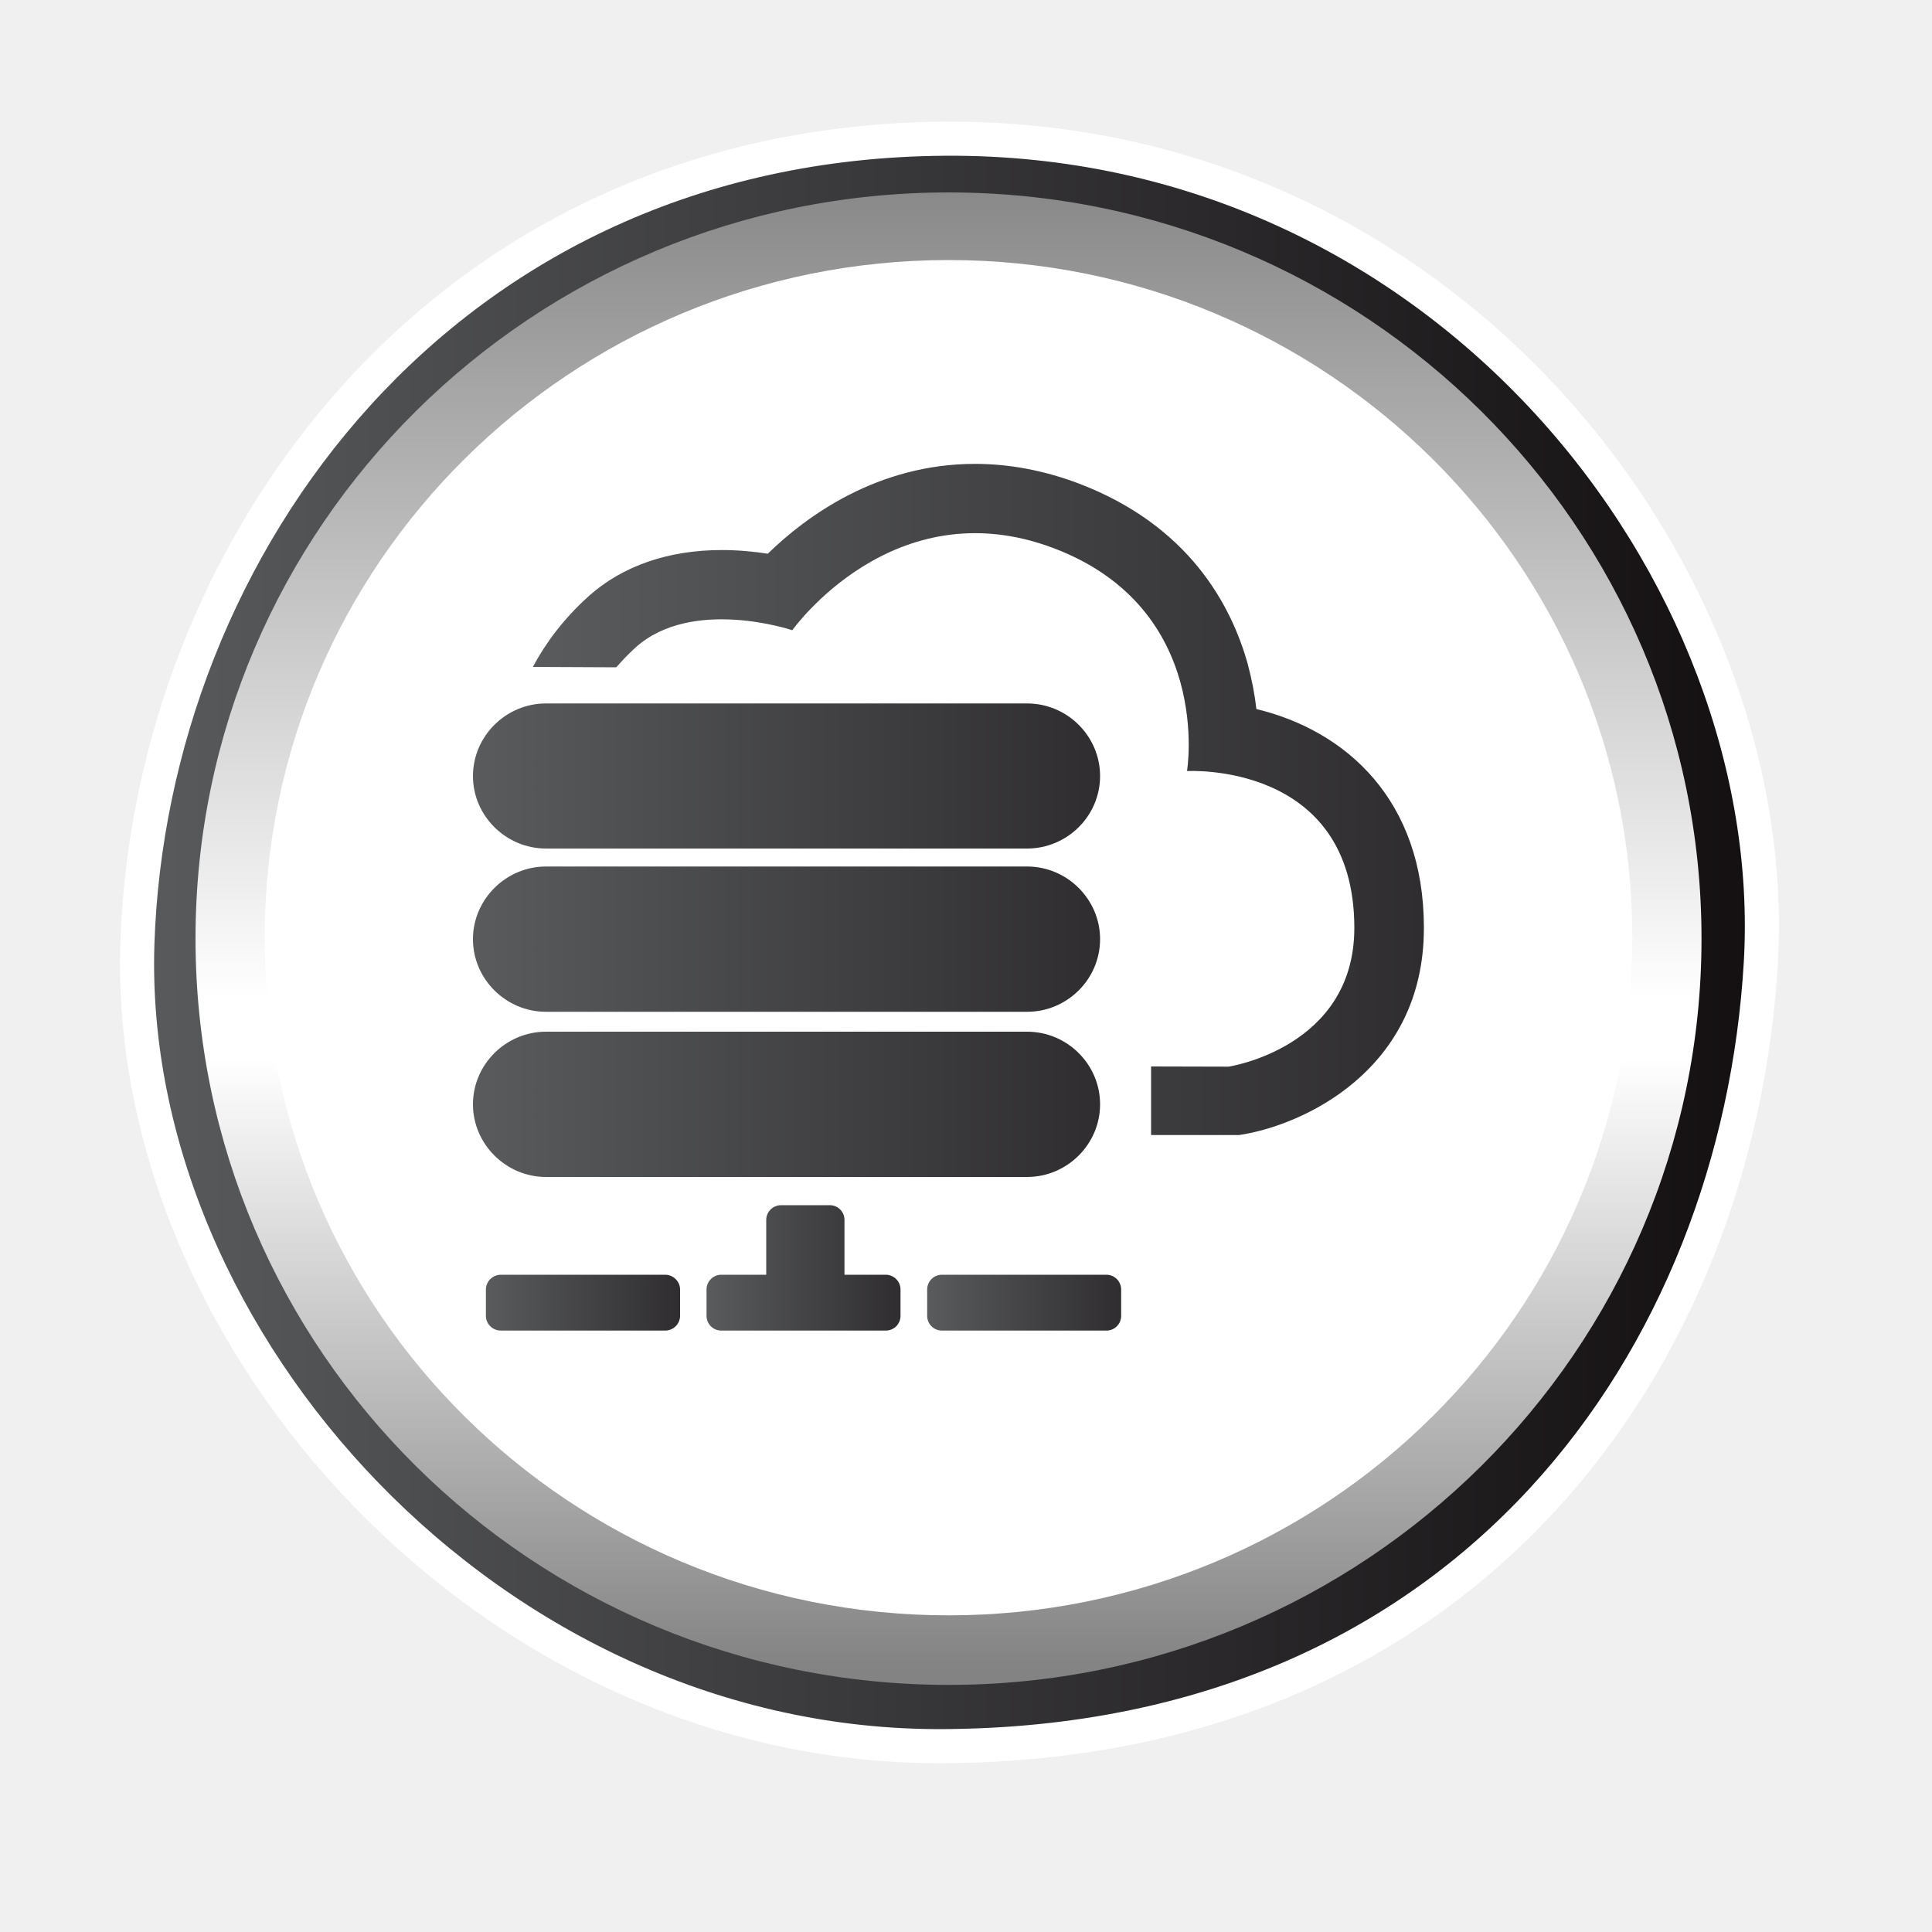
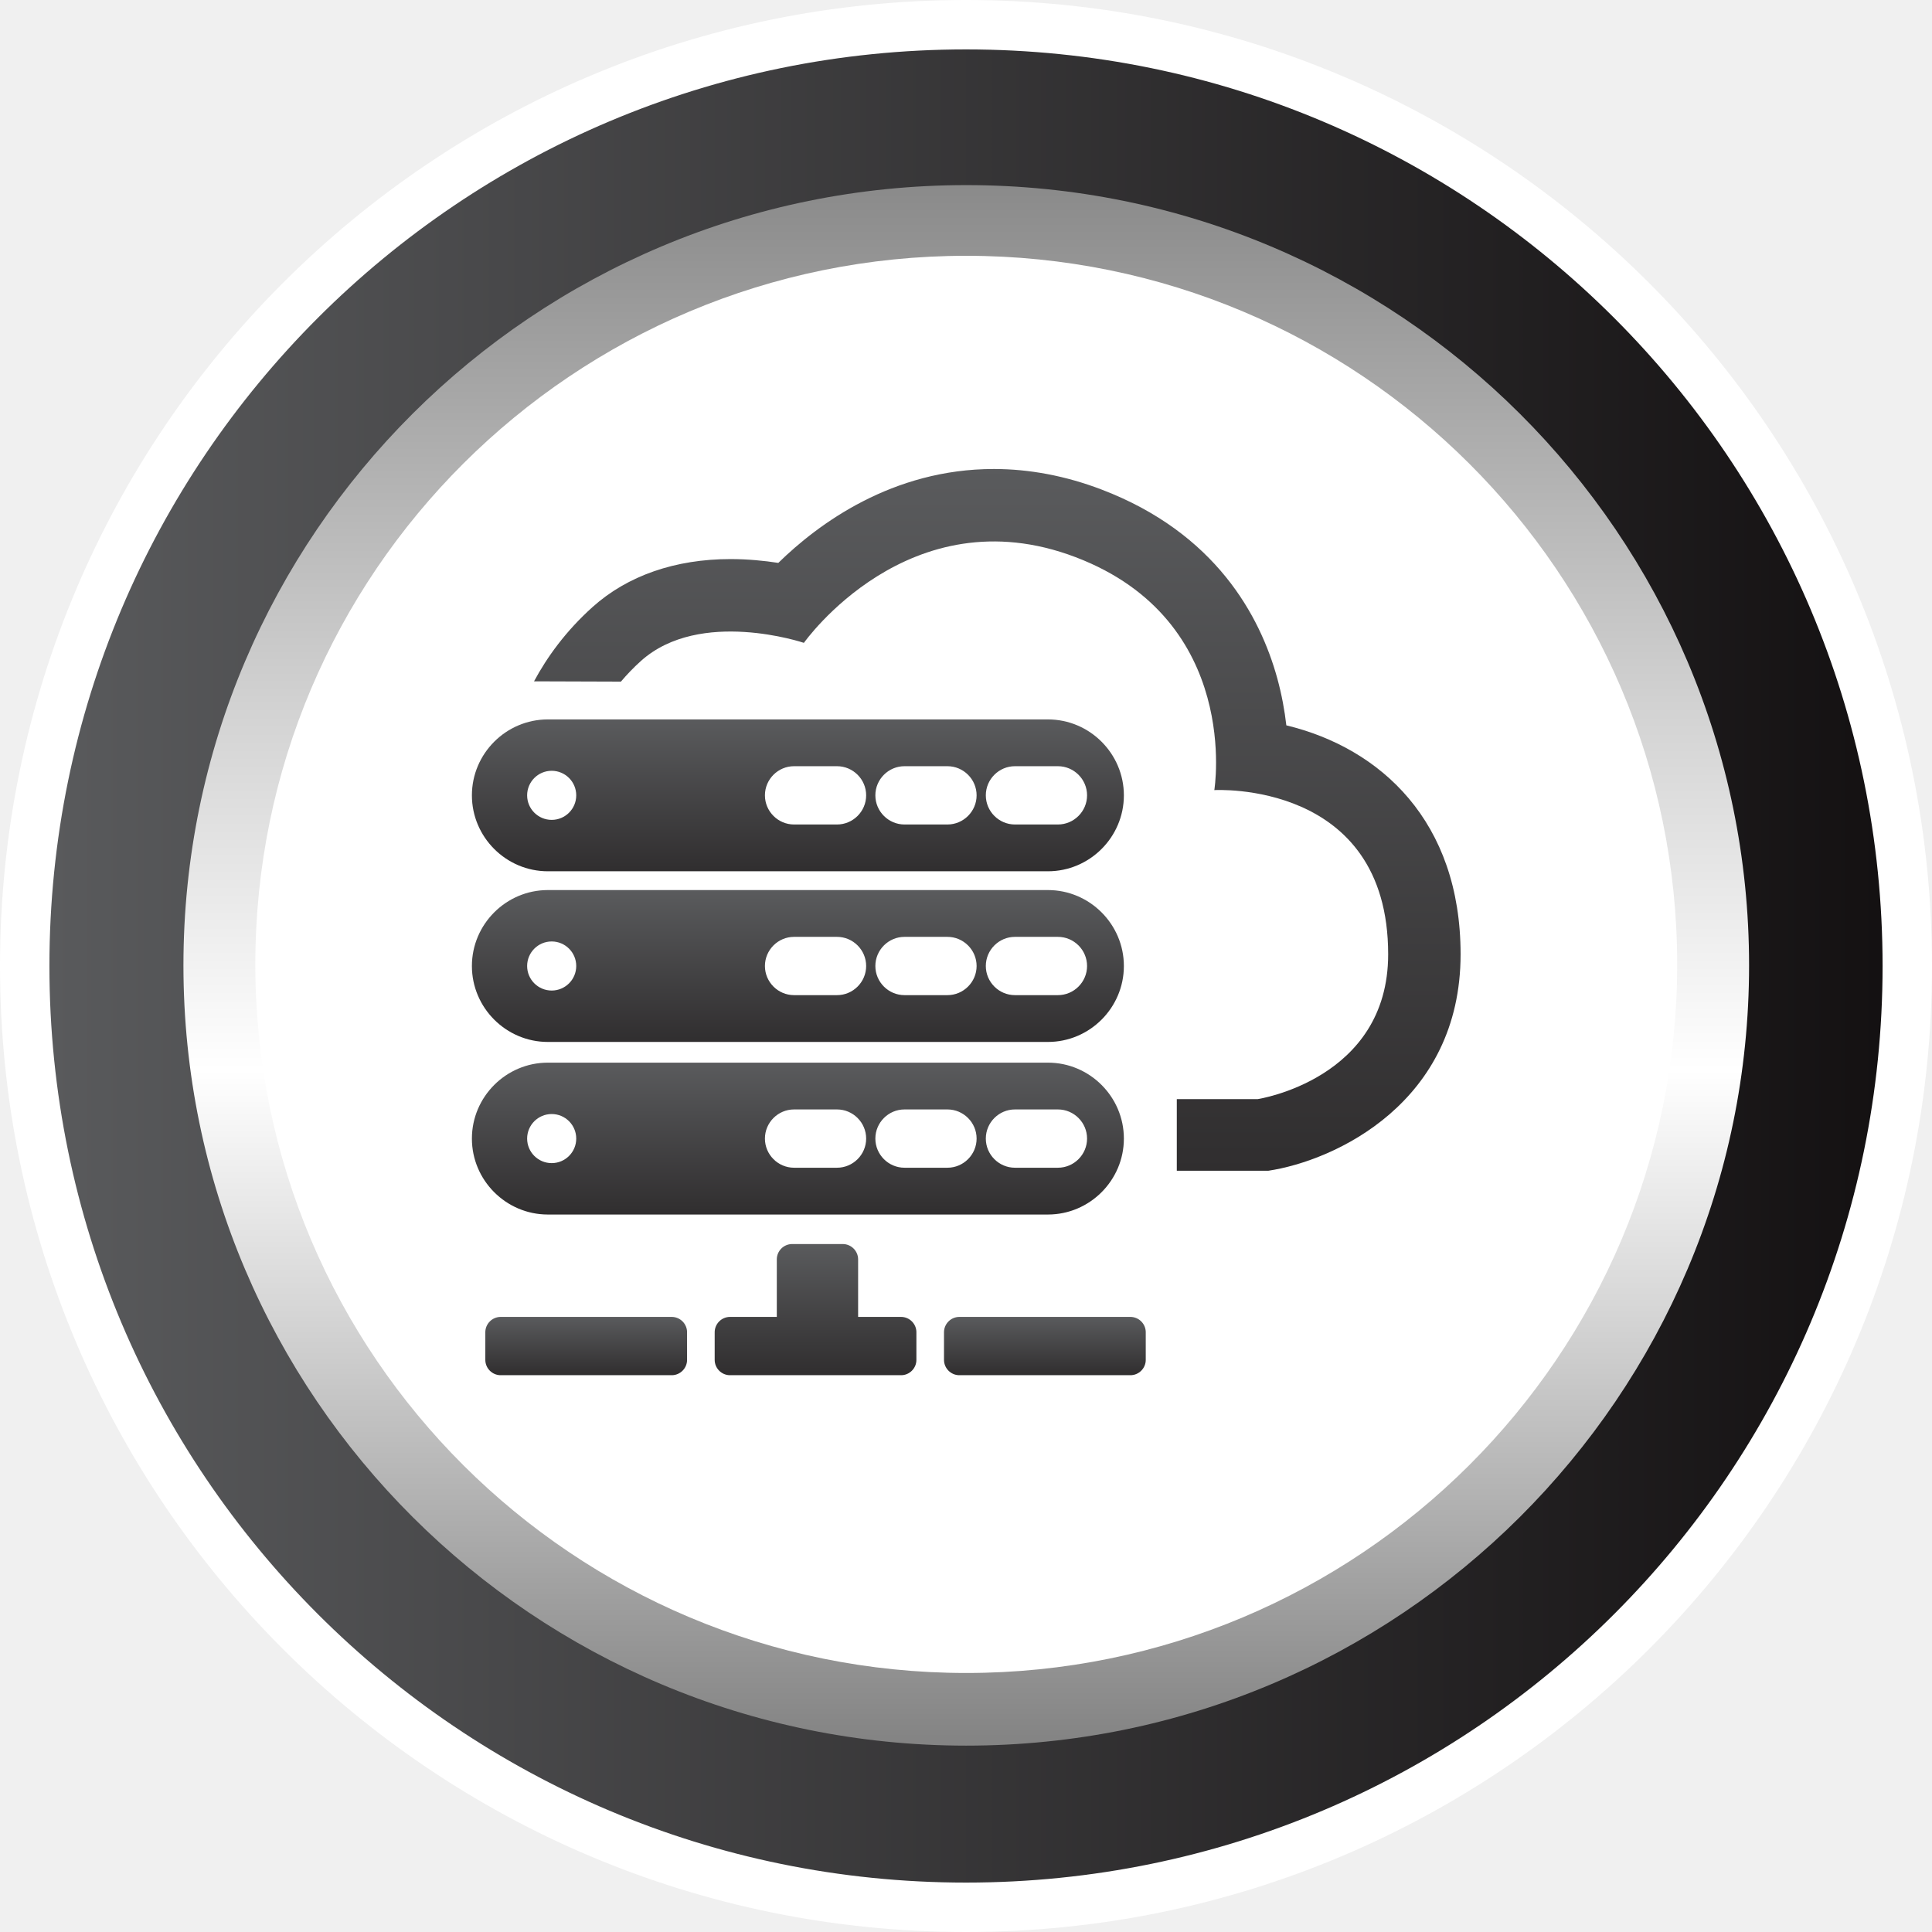
- <svg xmlns="http://www.w3.org/2000/svg" xmlns:xlink="http://www.w3.org/1999/xlink" xml:space="preserve" width="100mm" height="100mm" version="1.1" style="shape-rendering:geometricPrecision; text-rendering:geometricPrecision; image-rendering:optimizeQuality; fill-rule:evenodd; clip-rule:evenodd" viewBox="0 0 10000 10000">
-   <defs>
-     <style type="text/css">
-    
-     .str0 {stroke:white;stroke-width:176.39;stroke-linecap:round;stroke-linejoin:round}
-     .fil12 {fill:none}
-     .fil0 {fill:black}
-     .fil1 {fill:white}
-     .fil4 {fill:white}
-     .fil3 {fill:url(#id1)}
-     .fil2 {fill:url(#id2)}
-     .fil8 {fill:url(#id3);fill-rule:nonzero}
-     .fil10 {fill:url(#id4);fill-rule:nonzero}
-     .fil9 {fill:url(#id5);fill-rule:nonzero}
-     .fil11 {fill:url(#id6);fill-rule:nonzero}
-     .fil7 {fill:url(#id7);fill-rule:nonzero}
-     .fil6 {fill:url(#id8);fill-rule:nonzero}
-     .fil5 {fill:url(#id9);fill-rule:nonzero}
-    
-   </style>
-     <clipPath id="id0">
-       <path d="M4887 718c2594,-20 4343,2253 4227,4265 -118,2029 -1494,4038 -4227,4055 -2339,15 -4241,-2097 -4176,-4151 66,-2053 1582,-4149 4176,-4169z" />
-     </clipPath>
-     <linearGradient id="id1" gradientUnits="userSpaceOnUse" x1="4909.5" y1="995.67" x2="4909.5" y2="8720.75">
-       <stop offset="0" style="stop-opacity:1; stop-color:#898989" />
-       <stop offset="0.541" style="stop-opacity:1; stop-color:white" />
-       <stop offset="0.561" style="stop-opacity:1; stop-color:white" />
-       <stop offset="0.58" style="stop-opacity:1; stop-color:white" />
-       <stop offset="0.988" style="stop-opacity:1; stop-color:#838383" />
-       <stop offset="1" style="stop-opacity:1; stop-color:#838383" />
+ <svg xmlns="http://www.w3.org/2000/svg" xmlns:xlink="http://www.w3.org/1999/xlink" version="1.1" id="Capa_1" x="0px" y="0px" width="195.492" height="195.492" viewBox="0 0 195.492 195.492" enable-background="new 0 0 212.85 212.85" xml:space="preserve">
+   <defs id="defs138" />
+   <linearGradient id="SVGID_1_" gradientUnits="userSpaceOnUse" x1="11.179" y1="110.764" x2="201.671" y2="110.764" gradientTransform="translate(-8.679001,-13.018)">
+     <stop offset="0" style="stop-color:#5A5B5D" id="stop4" />
+     <stop offset="1" style="stop-color:#131011" id="stop6" />
+   </linearGradient>
+   <circle stroke-miterlimit="10" cx="97.746" cy="97.746" r="95.246" id="circle8" style="clip-rule:evenodd;fill:url(#SVGID_1_);fill-rule:evenodd;stroke:#ffffff;stroke-width:5;stroke-miterlimit:10" />
+   <circle cx="97.771" cy="97.304" r="78.479" id="circle10" style="clip-rule:evenodd;fill:#ffffff;fill-rule:evenodd" />
+   <g id="g12" transform="translate(-8.679001,-13.018)">
+     <linearGradient id="SVGID_2_" gradientUnits="userSpaceOnUse" x1="106.451" y1="31.748" x2="106.451" y2="189.653">
+       <stop offset="0" style="stop-color:#8A8A8A" id="stop15" />
+       <stop offset="0.334" style="stop-color:#D2D2D2" id="stop17" />
+       <stop offset="0.567" style="stop-color:#FFFFFF" id="stop19" />
+       <stop offset="0.72" style="stop-color:#D6D6D6" id="stop21" />
+       <stop offset="0.995" style="stop-color:#848484" id="stop23" />
    </linearGradient>
-     <linearGradient id="id2" gradientUnits="userSpaceOnUse" x1="637.64" y1="6943.02" x2="9181.25" y2="6943.02">
-       <stop offset="0" style="stop-opacity:1; stop-color:#595B5D" />
-       <stop offset="0.49" style="stop-opacity:1; stop-color:#363537" />
-       <stop offset="1" style="stop-opacity:1; stop-color:#130F11" />
-     </linearGradient>
-     <linearGradient id="id3" gradientUnits="userSpaceOnUse" x1="2448.44" y1="4016.5" x2="5694.15" y2="4016.5">
-       <stop offset="0" style="stop-opacity:1; stop-color:#595B5D" />
-       <stop offset="1" style="stop-opacity:1; stop-color:#2F2D2F" />
-     </linearGradient>
-     <linearGradient id="id4" gradientUnits="userSpaceOnUse" xlink:href="#id3" x1="2448.44" y1="5715.64" x2="5694.15" y2="5715.64">
-   </linearGradient>
-     <linearGradient id="id5" gradientUnits="userSpaceOnUse" xlink:href="#id3" x1="2448.44" y1="4861.31" x2="5694.15" y2="4861.31">
-   </linearGradient>
-     <linearGradient id="id6" gradientUnits="userSpaceOnUse" xlink:href="#id3" x1="2757.71" y1="4138.03" x2="7370.46" y2="4138.03">
-   </linearGradient>
-     <linearGradient id="id7" gradientUnits="userSpaceOnUse" xlink:href="#id3" x1="4798.7" y1="6742.72" x2="5803.07" y2="6742.72">
-   </linearGradient>
-     <linearGradient id="id8" gradientUnits="userSpaceOnUse" xlink:href="#id3" x1="3657.05" y1="6562.37" x2="4661.28" y2="6562.37">
-   </linearGradient>
-     <linearGradient id="id9" gradientUnits="userSpaceOnUse" xlink:href="#id3" x1="2515.23" y1="6742.72" x2="3519.56" y2="6742.72">
-   </linearGradient>
-   </defs>
-   <g id="Capa_x0020_1">
-     <path class="fil0" d="M4887 718c2594,-20 4343,2253 4227,4265 -118,2029 -1494,4038 -4227,4055 -2339,15 -4241,-2097 -4176,-4151 66,-2053 1582,-4149 4176,-4169z" />
-     <g style="clip-path:url(#id0)">
-       <g id="_512751973072">
-         <path id="1" class="fil1" d="M1047 4844c0,-2114 1728,-3827 3858,-3827 2130,0 3858,1713 3858,3827 0,2113 -1728,3826 -3858,3826 -2130,0 -3858,-1713 -3858,-3826z" />
-         <g>
-           <path class="fil2" d="M638 4840c0,-2346 1912,-4248 4272,-4248 2359,0 4271,1902 4271,4248 0,2346 -4271,8454 -4271,8454 0,0 -4272,-6108 -4272,-8454z" />
-         </g>
-         <path class="fil1" d="M1048 4840c0,-2121 1729,-3840 3862,-3840 2132,0 3861,1719 3861,3840 0,2120 -1729,3839 -3861,3839 -2133,0 -3862,-1719 -3862,-3839z" />
-         <g>
-           <path class="fil3" d="M8807 4858c0,2133 -1745,3863 -3897,3863 -2153,0 -3898,-1730 -3898,-3863 0,-2133 1745,-3862 3898,-3862 2152,0 3897,1729 3897,3862z" />
-           <path class="fil4" d="M8449 4853c0,1938 -1585,3508 -3539,3508 -1955,0 -3540,-1570 -3540,-3508 0,-1937 1585,-3507 3540,-3507 1954,0 3539,1570 3539,3507z" />
-         </g>
-         <g>
-           <path class="fil5" d="M3520 6674l0 137c0,42 -35,76 -77,76l-851 0c-42,0 -77,-34 -77,-76l0 -137c0,-41 35,-76 77,-76l851 0c42,0 77,35 77,76z" />
-           <path class="fil6" d="M4661 6674l0 137c0,42 -34,76 -76,76l-852 0c-42,0 -76,-34 -76,-76l0 -137c0,-41 34,-76 76,-76l233 0 0 -284c0,-42 35,-76 77,-76l252 0c42,0 76,34 76,76l0 284 214 0c42,0 76,35 76,76z" />
-           <path class="fil7" d="M5803 6674l0 137c0,42 -34,76 -76,76l-852 0c-42,0 -76,-34 -76,-76l0 -137c0,-41 34,-76 76,-76l852 0c42,0 76,35 76,76z" />
-           <path class="fil8" d="M2723 4017c0,-68 55,-122 123,-122 67,0 122,54 122,122 0,67 -55,121 -122,121 -68,0 -123,-54 -123,-121zm2593 375l-2490 0c-207,0 -378,-169 -378,-375 0,-207 171,-376 378,-376l2490 0c208,0 378,169 378,376 0,206 -170,375 -378,375zm-1409 -375l0 0c0,-80 65,-145 145,-145l214 0c80,0 145,65 145,145 0,79 -65,144 -145,144l-214 0c-80,0 -145,-65 -145,-144zm550 0l0 0c0,-80 65,-145 145,-145l214 0c80,0 145,65 145,145 0,79 -65,144 -145,144l-214 0c-80,0 -145,-65 -145,-144zm550 0l0 0c0,-80 65,-145 145,-145l214 0c80,0 145,65 145,145 0,79 -65,144 -145,144l-214 0c-80,0 -145,-65 -145,-144z" />
-           <path class="fil9" d="M2723 4861c0,-67 55,-121 123,-121 67,0 122,54 122,121 0,67 -55,122 -122,122 -68,0 -123,-55 -123,-122zm2593 376l-2490 0c-207,0 -378,-169 -378,-376 0,-206 171,-376 378,-376l2490 0c208,0 378,170 378,376 0,207 -170,376 -378,376zm-1409 -376l0 0c0,-79 65,-144 145,-144l214 0c80,0 145,65 145,144 0,80 -65,145 -145,145l-214 0c-80,0 -145,-65 -145,-145zm550 0l0 0c0,-79 65,-144 145,-144l214 0c80,0 145,65 145,144 0,80 -65,145 -145,145l-214 0c-80,0 -145,-65 -145,-145zm550 0l0 0c0,-79 65,-144 145,-144l214 0c80,0 145,65 145,144 0,80 -65,145 -145,145l-214 0c-80,0 -145,-65 -145,-145z" />
-           <path class="fil10" d="M2723 5716c0,-67 55,-122 123,-122 67,0 122,55 122,122 0,67 -55,121 -122,121 -68,0 -123,-54 -123,-121zm2593 376l-2490 0c-207,0 -378,-170 -378,-376 0,-207 171,-376 378,-376l2490 0c208,0 378,169 378,376 0,206 -170,376 -378,376zm-1409 -376l0 0c0,-80 65,-145 145,-145l214 0c80,0 145,65 145,145 0,79 -65,144 -145,144l-214 0c-80,0 -145,-65 -145,-144zm550 0l0 0c0,-80 65,-145 145,-145l214 0c80,0 145,65 145,145 0,79 -65,144 -145,144l-214 0c-80,0 -145,-65 -145,-144zm550 0l0 0c0,-80 65,-145 145,-145l214 0c80,0 145,65 145,145 0,79 -65,144 -145,144l-214 0c-80,0 -145,-65 -145,-144z" />
-           <path class="fil11" d="M7370 4799l0 7c-1,733 -626,1020 -957,1069l0 0 -1 0 -2 0 -2 0 -2 0 -3 0 -3 0 -4 0 -4 0 -5 0 -5 0 -6 0 -6 0 -6 0 -6 0 -7 0 -7 0 -8 0 -8 0 -8 0 -8 0 -9 0 -8 0 -9 0 -9 0 -10 0 -9 0 -10 0 -9 0 -10 0 -10 0 -10 0 -10 0 -10 0 -10 0 -10 0 -10 0 -9 0 -10 0 -10 0 -10 0 -10 0 -9 0 -9 0 -10 0 -9 0 -9 0 -8 0 -9 0 -8 0 -8 0 -8 0 -7 0 -7 0 -7 0 -6 0 -7 0 -5 0 -6 0 -5 0 -4 0 -4 0 -4 0 -3 0 0 -355 401 1c0,0 651,-98 651,-718 0,-863 -866,-812 -866,-812 0,0 139,-840 -691,-1154 -829,-313 -1352,425 -1352,425 0,0 -517,-174 -811,89 -37,34 -70,68 -100,103l-432 -2c64,-120 157,-248 291,-368 174,-155 411,-237 687,-237 86,0 167,8 238,19 199,-194 568,-465 1073,-465 177,0 357,34 535,101 569,216 790,627 876,934 22,83 37,162 45,234 468,113 866,474 867,1129z" />
-         </g>
-       </g>
+     <path d="m 185.662,110.7 c 0,43.604 -35.463,78.952 -79.211,78.952 -43.75,0 -79.211,-35.348 -79.211,-78.952 0,-43.604 35.461,-78.952 79.211,-78.952 43.748,0 79.211,35.348 79.211,78.952 z" id="path25" style="clip-rule:evenodd;fill:url(#SVGID_2_);fill-rule:evenodd" />
+     <ellipse cx="106.451" cy="110.601" rx="71.936" ry="71.7" id="ellipse27" style="clip-rule:evenodd;fill:#ffffff;fill-rule:evenodd" />
+   </g>
+   <g id="g29" transform="translate(-8.679001,-13.018)">
+     <g id="g31">
+       <defs id="defs33">
+         <path id="SVGID_226_" d="m 59.34,146.271 c -0.854,0 -1.553,0.699 -1.553,1.553 l 0,2.793 c 0,0.855 0.699,1.553 1.553,1.553 l 17.308,0 c 0.853,0 1.553,-0.697 1.553,-1.553 l 0,-2.793 c 0,-0.854 -0.7,-1.553 -1.553,-1.553 l -17.308,0 z" />
+       </defs>
+       <clipPath id="SVGID_3_">
+         <use xlink:href="#SVGID_226_" overflow="visible" id="use37" style="overflow:visible" x="0" y="0" width="100%" height="100%" />
+       </clipPath>
+       <linearGradient id="SVGID_4_" gradientUnits="userSpaceOnUse" x1="-2446.628" y1="635.463" x2="-2445.681" y2="635.463" gradientTransform="matrix(0,6.2255,6.2255,0,-3888.081,15377.754)">
+         <stop offset="0" style="stop-color:#5A5B5D" id="stop40" />
+         <stop offset="1" style="stop-color:#302E2F" id="stop42" />
+       </linearGradient>
+       <rect x="57.787" y="146.271" clip-path="url(#SVGID_3_)" width="20.413" height="5.898" id="rect44" style="fill:url(#SVGID_4_)" />
    </g>
-     <path class="fil12 str0" d="M4887 718c2594,-20 4343,2253 4227,4265 -118,2029 -1494,4038 -4227,4055 -2339,15 -4241,-2097 -4176,-4151 66,-2053 1582,-4149 4176,-4169z" />
+     <g id="g46">
+       <defs id="defs48">
+         <path id="SVGID_229_" d="m 88.832,138.898 c -0.854,0 -1.551,0.699 -1.551,1.552 l 0,5.821 -4.735,0 c -0.854,0 -1.551,0.699 -1.551,1.553 l 0,2.793 c 0,0.855 0.697,1.553 1.551,1.553 l 17.308,0 c 0.854,0 1.553,-0.697 1.553,-1.553 l 0,-2.793 c 0,-0.854 -0.699,-1.553 -1.553,-1.553 l -4.345,0 0,-5.821 c 0,-0.853 -0.7,-1.552 -1.554,-1.552 l -5.123,0 z" />
+       </defs>
+       <clipPath id="SVGID_5_">
+         <use xlink:href="#SVGID_229_" overflow="visible" id="use52" style="overflow:visible" x="0" y="0" width="100%" height="100%" />
+       </clipPath>
+       <linearGradient id="SVGID_6_" gradientUnits="userSpaceOnUse" x1="-2451.132" y1="419.683" x2="-2450.185" y2="419.683" gradientTransform="matrix(0,14.0073,14.0073,0,-5787.41,34472.645)">
+         <stop offset="0" style="stop-color:#5A5B5D" id="stop55" />
+         <stop offset="1" style="stop-color:#302E2F" id="stop57" />
+       </linearGradient>
+       <rect x="80.995" y="138.898" clip-path="url(#SVGID_5_)" width="20.411" height="13.271" id="rect59" style="fill:url(#SVGID_6_)" />
+     </g>
+     <g id="g61">
+       <defs id="defs63">
+         <path id="SVGID_232_" d="m 105.752,146.271 c -0.854,0 -1.553,0.699 -1.553,1.553 l 0,2.793 c 0,0.855 0.698,1.553 1.553,1.553 l 17.307,0 c 0.855,0 1.555,-0.697 1.555,-1.553 l 0,-2.793 c 0,-0.854 -0.699,-1.553 -1.555,-1.553 l -17.307,0 z" />
+       </defs>
+       <clipPath id="SVGID_7_">
+         <use xlink:href="#SVGID_232_" overflow="visible" id="use67" style="overflow:visible" x="0" y="0" width="100%" height="100%" />
+       </clipPath>
+       <linearGradient id="SVGID_8_" gradientUnits="userSpaceOnUse" x1="-2446.628" y1="635.049" x2="-2445.681" y2="635.049" gradientTransform="matrix(0,6.2255,6.2255,0,-3839.093,15377.754)">
+         <stop offset="0" style="stop-color:#5A5B5D" id="stop70" />
+         <stop offset="1" style="stop-color:#302E2F" id="stop72" />
+       </linearGradient>
+       <rect x="104.199" y="146.271" clip-path="url(#SVGID_7_)" width="20.414" height="5.898" id="rect74" style="fill:url(#SVGID_8_)" />
+     </g>
+     <g id="g76">
+       <defs id="defs78">
+         <path id="SVGID_235_" d="m 62.018,93.496 c 0,-1.373 1.113,-2.484 2.484,-2.484 1.371,0 2.484,1.111 2.484,2.484 0,1.371 -1.113,2.482 -2.484,2.482 -1.371,0 -2.484,-1.111 -2.484,-2.482 m 24.061,0 c 0,-1.623 1.326,-2.949 2.947,-2.949 l 4.347,0 c 1.623,0 2.949,1.326 2.949,2.949 0,1.621 -1.326,2.949 -2.949,2.949 l -4.347,0 c -1.621,0 -2.947,-1.328 -2.947,-2.949 m 11.174,0 c 0,-1.623 1.327,-2.949 2.949,-2.949 l 4.345,0 c 1.623,0 2.951,1.326 2.951,2.949 0,1.621 -1.328,2.949 -2.951,2.949 l -4.345,0 c -1.622,0 -2.949,-1.328 -2.949,-2.949 m 11.177,0 c 0,-1.623 1.327,-2.949 2.948,-2.949 l 4.347,0 c 1.623,0 2.95,1.326 2.95,2.949 0,1.621 -1.327,2.949 -2.95,2.949 l -4.347,0 c -1.621,0 -2.948,-1.328 -2.948,-2.949 M 64.113,85.813 c -4.227,0 -7.684,3.457 -7.684,7.684 0,4.225 3.457,7.682 7.684,7.682 l 50.604,0 c 4.226,0 7.683,-3.457 7.683,-7.682 0,-4.227 -3.457,-7.684 -7.683,-7.684 l -50.604,0 z" />
+       </defs>
+       <clipPath id="SVGID_9_">
+         <use xlink:href="#SVGID_235_" overflow="visible" id="use82" style="overflow:visible" x="0" y="0" width="100%" height="100%" />
+       </clipPath>
+       <linearGradient id="SVGID_10_" gradientUnits="userSpaceOnUse" x1="-2451.43" y1="396.19" x2="-2450.482" y2="396.19" gradientTransform="matrix(0,16.2189,16.2189,0,-6336.374,39845.309)">
+         <stop offset="0" style="stop-color:#5A5B5D" id="stop85" />
+         <stop offset="1" style="stop-color:#302E2F" id="stop87" />
+       </linearGradient>
+       <rect x="56.43" y="85.813" clip-path="url(#SVGID_9_)" width="65.97" height="15.365" id="rect89" style="fill:url(#SVGID_10_)" />
+     </g>
+     <g id="g91">
+       <defs id="defs93">
+         <path id="SVGID_238_" d="m 62.018,110.764 c 0,-1.371 1.113,-2.483 2.484,-2.483 1.371,0 2.484,1.112 2.484,2.483 0,1.371 -1.113,2.483 -2.484,2.483 -1.371,0 -2.484,-1.112 -2.484,-2.483 m 24.061,0 c 0,-1.621 1.326,-2.949 2.947,-2.949 l 4.347,0 c 1.623,0 2.949,1.328 2.949,2.949 0,1.623 -1.326,2.949 -2.949,2.949 l -4.347,0 c -1.621,0 -2.947,-1.326 -2.947,-2.949 m 11.174,0 c 0,-1.621 1.327,-2.949 2.949,-2.949 l 4.345,0 c 1.623,0 2.951,1.328 2.951,2.949 0,1.623 -1.328,2.949 -2.951,2.949 l -4.345,0 c -1.622,0 -2.949,-1.326 -2.949,-2.949 m 11.177,0 c 0,-1.621 1.327,-2.949 2.948,-2.949 l 4.347,0 c 1.623,0 2.95,1.328 2.95,2.949 0,1.623 -1.327,2.949 -2.95,2.949 l -4.347,0 c -1.621,0 -2.948,-1.326 -2.948,-2.949 M 64.113,103.08 c -4.227,0 -7.684,3.459 -7.684,7.684 0,4.227 3.457,7.684 7.684,7.684 l 50.604,0 c 4.226,0 7.683,-3.457 7.683,-7.684 0,-4.225 -3.457,-7.684 -7.683,-7.684 l -50.604,0 z" />
+       </defs>
+       <clipPath id="SVGID_11_">
+         <use xlink:href="#SVGID_238_" overflow="visible" id="use97" style="overflow:visible" x="0" y="0" width="100%" height="100%" />
+       </clipPath>
+       <linearGradient id="SVGID_12_" gradientUnits="userSpaceOnUse" x1="-2451.51" y1="396.169" x2="-2450.562" y2="396.169" gradientTransform="matrix(0,16.219,16.219,0,-6336.072,39864.105)">
+         <stop offset="0" style="stop-color:#5A5B5D" id="stop100" />
+         <stop offset="1" style="stop-color:#302E2F" id="stop102" />
+       </linearGradient>
+       <rect x="56.43" y="103.08" clip-path="url(#SVGID_11_)" width="65.97" height="15.367" id="rect104" style="fill:url(#SVGID_12_)" />
+     </g>
+     <g id="g106">
+       <defs id="defs108">
+         <path id="SVGID_241_" d="m 62.018,128.227 c 0,-1.372 1.113,-2.484 2.484,-2.484 1.371,0 2.484,1.112 2.484,2.484 0,1.371 -1.113,2.483 -2.484,2.483 -1.371,0 -2.484,-1.112 -2.484,-2.483 m 24.061,0 c 0,-1.623 1.326,-2.949 2.947,-2.949 l 4.347,0 c 1.623,0 2.949,1.326 2.949,2.949 0,1.621 -1.326,2.949 -2.949,2.949 l -4.347,0 c -1.621,0 -2.947,-1.328 -2.947,-2.949 m 11.174,0 c 0,-1.623 1.327,-2.949 2.949,-2.949 l 4.345,0 c 1.623,0 2.951,1.326 2.951,2.949 0,1.621 -1.328,2.949 -2.951,2.949 l -4.345,0 c -1.622,0 -2.949,-1.328 -2.949,-2.949 m 11.177,0 c 0,-1.623 1.327,-2.949 2.948,-2.949 l 4.347,0 c 1.623,0 2.95,1.326 2.95,2.949 0,1.621 -1.327,2.949 -2.95,2.949 l -4.347,0 c -1.621,0 -2.948,-1.328 -2.948,-2.949 m -44.317,-7.684 c -4.227,0 -7.684,3.457 -7.684,7.684 0,4.225 3.457,7.684 7.684,7.684 l 50.604,0 c 4.226,0 7.683,-3.459 7.683,-7.684 0,-4.227 -3.457,-7.684 -7.683,-7.684 l -50.604,0 z" />
+       </defs>
+       <clipPath id="SVGID_13_">
+         <use xlink:href="#SVGID_241_" overflow="visible" id="use112" style="overflow:visible" x="0" y="0" width="100%" height="100%" />
+       </clipPath>
+       <linearGradient id="SVGID_14_" gradientUnits="userSpaceOnUse" x1="-2451.549" y1="396.19" x2="-2450.602" y2="396.19" gradientTransform="matrix(0,16.2189,16.2189,0,-6336.374,39881.965)">
+         <stop offset="0" style="stop-color:#5A5B5D" id="stop115" />
+         <stop offset="1" style="stop-color:#302E2F" id="stop117" />
+       </linearGradient>
+       <rect x="56.43" y="120.543" clip-path="url(#SVGID_13_)" width="65.97" height="15.367" id="rect119" style="fill:url(#SVGID_14_)" />
+     </g>
+     <g id="g121">
+       <defs id="defs123">
+         <path id="SVGID_244_" d="m 87.433,69.975 c -1.432,-0.221 -3.082,-0.386 -4.836,-0.386 -5.598,0 -10.424,1.679 -13.961,4.854 -2.716,2.44 -4.605,5.07 -5.92,7.516 l 8.793,0.029 c 0.593,-0.705 1.264,-1.408 2.024,-2.09 5.984,-5.376 16.49,-1.832 16.49,-1.832 0,0 10.626,-15.086 27.484,-8.674 16.854,6.414 14.045,23.574 14.045,23.574 0,0 17.59,-1.037 17.59,16.613 0,12.673 -13.222,14.658 -13.222,14.658 l -8.165,-0.002 0,7.248 c 1.301,0 9.252,0 9.252,0 6.731,-1.012 19.464,-6.889 19.464,-21.906 0,-13.449 -8.089,-20.859 -17.632,-23.164 -0.171,-1.479 -0.46,-3.096 -0.923,-4.779 -1.733,-6.279 -6.228,-14.688 -17.805,-19.094 -3.604,-1.37 -7.263,-2.066 -10.873,-2.066 -10.266,0.001 -17.764,5.547 -21.805,9.501" />
+       </defs>
+       <clipPath id="SVGID_15_">
+         <use xlink:href="#SVGID_244_" overflow="visible" id="use127" style="overflow:visible" x="0" y="0" width="100%" height="100%" />
+       </clipPath>
+       <linearGradient id="SVGID_16_" gradientUnits="userSpaceOnUse" x1="-2454.064" y1="279.423" x2="-2453.117" y2="279.423" gradientTransform="matrix(0,74.9444,74.9444,0,-20831.592,183978.83)">
+         <stop offset="0" style="stop-color:#5A5B5D" id="stop130" />
+         <stop offset="1" style="stop-color:#302E2F" id="stop132" />
+       </linearGradient>
+       <rect x="62.716" y="60.475" clip-path="url(#SVGID_15_)" width="93.755" height="71.01" id="rect134" style="fill:url(#SVGID_16_)" />
+     </g>
  </g>
</svg>
